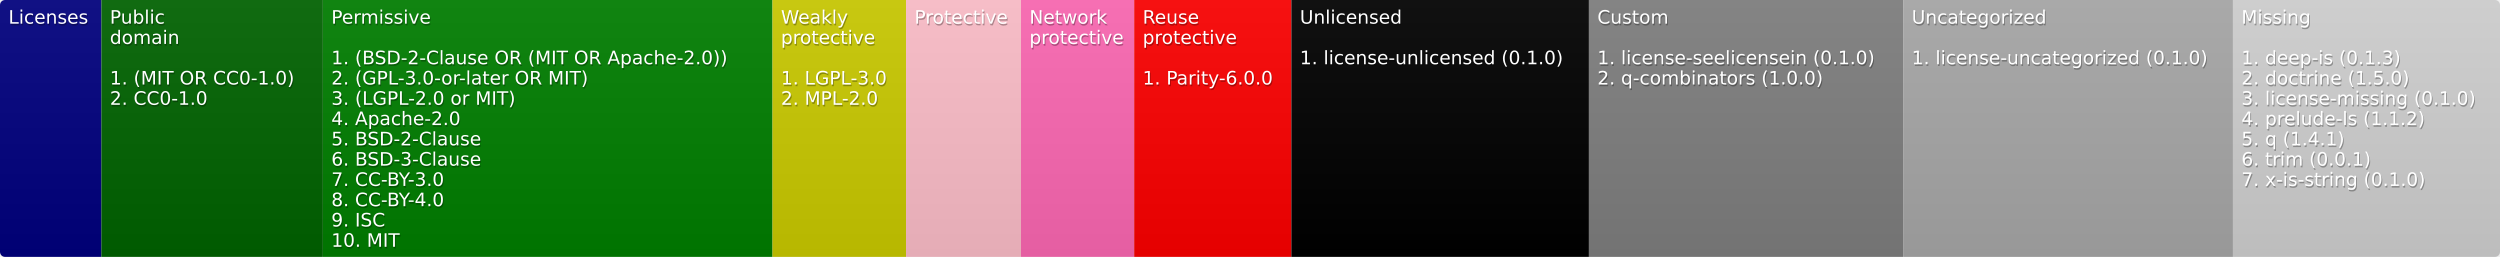
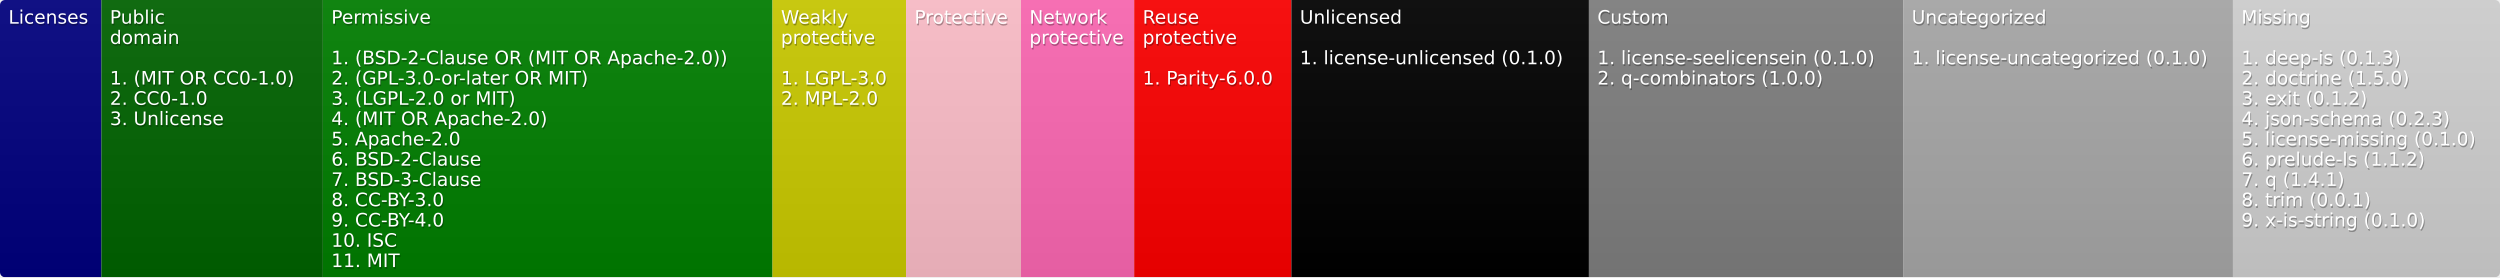
- <svg xmlns="http://www.w3.org/2000/svg" width="1479" height="152">
+ <svg xmlns="http://www.w3.org/2000/svg" width="1479" height="164">
  <defs>
    <linearGradient id="smooth" x2="0" y2="100%">
      <stop offset="0" stop-color="#aaa" stop-opacity=".1" />
      <stop offset="1" stop-opacity=".1" />
    </linearGradient>
    <style>text{font-size:11px;font-family:Verdana,DejaVu Sans,Geneva,sans-serif}text.shadow{fill:#010101;fill-opacity:.3}text.high{fill:#fff}</style>
    <mask id="round">
      <rect width="100%" height="100%" rx="3" fill="#fff" />
    </mask>
  </defs>
  <g id="bg" mask="url(#round)">
-     <path fill="navy" d="M0 0h60v152H0z" />
-     <path fill="#006400" d="M60 0h131v152H60z" />
-     <path fill="green" d="M191 0h266v152H191z" />
-     <path fill="#cc0" d="M457 0h79v152h-79z" />
-     <path fill="pink" d="M536 0h68v152h-68z" />
-     <path fill="#ff69b4" d="M604 0h67v152h-67z" />
-     <path fill="red" d="M671 0h93v152h-93z" />
-     <path d="M764 0h176v152H764z" />
-     <path fill="gray" d="M940 0h186v152H940z" />
-     <path fill="#a9a9a9" d="M1126 0h195v152h-195z" />
-     <path fill="#d3d3d3" d="M1321 0h158v152h-158z" />
-     <path fill="url(#smooth)" d="M0 0h1479v152H0z" />
+     <path fill="navy" d="M0 0h60v164H0z" />
+     <path fill="#006400" d="M60 0h131v164H60z" />
+     <path fill="green" d="M191 0h266v164H191z" />
+     <path fill="#cc0" d="M457 0h79v164h-79z" />
+     <path fill="pink" d="M536 0h68v164h-68z" />
+     <path fill="#ff69b4" d="M604 0h67v164h-67z" />
+     <path fill="red" d="M671 0h93v164h-93z" />
+     <path d="M764 0h176v164H764z" />
+     <path fill="gray" d="M940 0h186v164H940z" />
+     <path fill="#a9a9a9" d="M1126 0h195v164h-195z" />
+     <path fill="#d3d3d3" d="M1321 0h158v164h-158z" />
+     <path fill="url(#smooth)" d="M0 0h1479v164H0z" />
  </g>
  <g id="fg">
    <text class="shadow" x="5.5" y="15">Licenses</text>
    <text class="high" x="5" y="14">Licenses</text>
    <text class="shadow" x="65.5" y="15">Public</text>
    <text class="high" x="65" y="14">Public</text>
    <text class="shadow" x="65.5" y="27">domain</text>
    <text class="high" x="65" y="26">domain</text>
    <text class="shadow" x="65.5" y="51">1. (MIT OR CC0-1.0)</text>
    <text class="high" x="65" y="50">1. (MIT OR CC0-1.0)</text>
    <text class="shadow" x="65.5" y="63">2. CC0-1.0</text>
    <text class="high" x="65" y="62">2. CC0-1.0</text>
+     <text class="shadow" x="65.5" y="75">3. Unlicense</text>
+     <text class="high" x="65" y="74">3. Unlicense</text>
    <text class="shadow" x="196.5" y="15">Permissive</text>
    <text class="high" x="196" y="14">Permissive</text>
    <text class="shadow" x="196.5" y="39">1. (BSD-2-Clause OR (MIT OR Apache-2.0))</text>
    <text class="high" x="196" y="38">1. (BSD-2-Clause OR (MIT OR Apache-2.0))</text>
    <text class="shadow" x="196.5" y="51">2. (GPL-3.0-or-later OR MIT)</text>
    <text class="high" x="196" y="50">2. (GPL-3.0-or-later OR MIT)</text>
    <text class="shadow" x="196.5" y="63">3. (LGPL-2.0 or MIT)</text>
    <text class="high" x="196" y="62">3. (LGPL-2.0 or MIT)</text>
-     <text class="shadow" x="196.5" y="75">4. Apache-2.0</text>
-     <text class="high" x="196" y="74">4. Apache-2.0</text>
-     <text class="shadow" x="196.5" y="87">5. BSD-2-Clause</text>
-     <text class="high" x="196" y="86">5. BSD-2-Clause</text>
-     <text class="shadow" x="196.5" y="99">6. BSD-3-Clause</text>
-     <text class="high" x="196" y="98">6. BSD-3-Clause</text>
-     <text class="shadow" x="196.5" y="111">7. CC-BY-3.0</text>
-     <text class="high" x="196" y="110">7. CC-BY-3.0</text>
-     <text class="shadow" x="196.5" y="123">8. CC-BY-4.0</text>
-     <text class="high" x="196" y="122">8. CC-BY-4.0</text>
-     <text class="shadow" x="196.5" y="135">9. ISC</text>
-     <text class="high" x="196" y="134">9. ISC</text>
-     <text class="shadow" x="196.5" y="147">10. MIT</text>
-     <text class="high" x="196" y="146">10. MIT</text>
+     <text class="shadow" x="196.5" y="75">4. (MIT OR Apache-2.0)</text>
+     <text class="high" x="196" y="74">4. (MIT OR Apache-2.0)</text>
+     <text class="shadow" x="196.5" y="87">5. Apache-2.0</text>
+     <text class="high" x="196" y="86">5. Apache-2.0</text>
+     <text class="shadow" x="196.5" y="99">6. BSD-2-Clause</text>
+     <text class="high" x="196" y="98">6. BSD-2-Clause</text>
+     <text class="shadow" x="196.5" y="111">7. BSD-3-Clause</text>
+     <text class="high" x="196" y="110">7. BSD-3-Clause</text>
+     <text class="shadow" x="196.5" y="123">8. CC-BY-3.0</text>
+     <text class="high" x="196" y="122">8. CC-BY-3.0</text>
+     <text class="shadow" x="196.5" y="135">9. CC-BY-4.0</text>
+     <text class="high" x="196" y="134">9. CC-BY-4.0</text>
+     <text class="shadow" x="196.5" y="147">10. ISC</text>
+     <text class="high" x="196" y="146">10. ISC</text>
+     <text class="shadow" x="196.5" y="159">11. MIT</text>
+     <text class="high" x="196" y="158">11. MIT</text>
    <text class="shadow" x="462.5" y="15">Weakly</text>
    <text class="high" x="462" y="14">Weakly</text>
    <text class="shadow" x="462.5" y="27">protective</text>
    <text class="high" x="462" y="26">protective</text>
    <text class="shadow" x="462.5" y="51">1. LGPL-3.0</text>
    <text class="high" x="462" y="50">1. LGPL-3.0</text>
    <text class="shadow" x="462.5" y="63">2. MPL-2.0</text>
    <text class="high" x="462" y="62">2. MPL-2.0</text>
    <text class="shadow" x="541.5" y="15">Protective</text>
    <text class="high" x="541" y="14">Protective</text>
    <text class="shadow" x="609.5" y="15">Network</text>
    <text class="high" x="609" y="14">Network</text>
    <text class="shadow" x="609.5" y="27">protective</text>
    <text class="high" x="609" y="26">protective</text>
    <text class="shadow" x="676.5" y="15">Reuse</text>
    <text class="high" x="676" y="14">Reuse</text>
    <text class="shadow" x="676.5" y="27">protective</text>
    <text class="high" x="676" y="26">protective</text>
    <text class="shadow" x="676.5" y="51">1. Parity-6.0.0</text>
    <text class="high" x="676" y="50">1. Parity-6.0.0</text>
    <text class="shadow" x="769.5" y="15">Unlicensed</text>
    <text class="high" x="769" y="14">Unlicensed</text>
    <text class="shadow" x="769.5" y="39">1. license-unlicensed (0.1.0)</text>
    <text class="high" x="769" y="38">1. license-unlicensed (0.1.0)</text>
    <text class="shadow" x="945.5" y="15">Custom</text>
    <text class="high" x="945" y="14">Custom</text>
    <text class="shadow" x="945.5" y="39">1. license-seelicensein (0.1.0)</text>
    <text class="high" x="945" y="38">1. license-seelicensein (0.1.0)</text>
    <text class="shadow" x="945.5" y="51">2. q-combinators (1.0.0)</text>
    <text class="high" x="945" y="50">2. q-combinators (1.0.0)</text>
    <text class="shadow" x="1131.5" y="15">Uncategorized</text>
    <text class="high" x="1131" y="14">Uncategorized</text>
    <text class="shadow" x="1131.5" y="39">1. license-uncategorized (0.1.0)</text>
    <text class="high" x="1131" y="38">1. license-uncategorized (0.1.0)</text>
    <text class="shadow" x="1326.5" y="15">Missing</text>
    <text class="high" x="1326" y="14">Missing</text>
    <text class="shadow" x="1326.5" y="39">1. deep-is (0.1.3)</text>
    <text class="high" x="1326" y="38">1. deep-is (0.1.3)</text>
    <text class="shadow" x="1326.5" y="51">2. doctrine (1.5.0)</text>
    <text class="high" x="1326" y="50">2. doctrine (1.5.0)</text>
-     <text class="shadow" x="1326.5" y="63">3. license-missing (0.1.0)</text>
-     <text class="high" x="1326" y="62">3. license-missing (0.1.0)</text>
-     <text class="shadow" x="1326.5" y="75">4. prelude-ls (1.1.2)</text>
-     <text class="high" x="1326" y="74">4. prelude-ls (1.1.2)</text>
-     <text class="shadow" x="1326.5" y="87">5. q (1.4.1)</text>
-     <text class="high" x="1326" y="86">5. q (1.4.1)</text>
-     <text class="shadow" x="1326.5" y="99">6. trim (0.0.1)</text>
-     <text class="high" x="1326" y="98">6. trim (0.0.1)</text>
-     <text class="shadow" x="1326.5" y="111">7. x-is-string (0.1.0)</text>
-     <text class="high" x="1326" y="110">7. x-is-string (0.1.0)</text>
+     <text class="shadow" x="1326.5" y="63">3. exit (0.1.2)</text>
+     <text class="high" x="1326" y="62">3. exit (0.1.2)</text>
+     <text class="shadow" x="1326.5" y="75">4. json-schema (0.2.3)</text>
+     <text class="high" x="1326" y="74">4. json-schema (0.2.3)</text>
+     <text class="shadow" x="1326.5" y="87">5. license-missing (0.1.0)</text>
+     <text class="high" x="1326" y="86">5. license-missing (0.1.0)</text>
+     <text class="shadow" x="1326.5" y="99">6. prelude-ls (1.1.2)</text>
+     <text class="high" x="1326" y="98">6. prelude-ls (1.1.2)</text>
+     <text class="shadow" x="1326.5" y="111">7. q (1.4.1)</text>
+     <text class="high" x="1326" y="110">7. q (1.4.1)</text>
+     <text class="shadow" x="1326.5" y="123">8. trim (0.0.1)</text>
+     <text class="high" x="1326" y="122">8. trim (0.0.1)</text>
+     <text class="shadow" x="1326.5" y="135">9. x-is-string (0.1.0)</text>
+     <text class="high" x="1326" y="134">9. x-is-string (0.1.0)</text>
  </g>
</svg>
